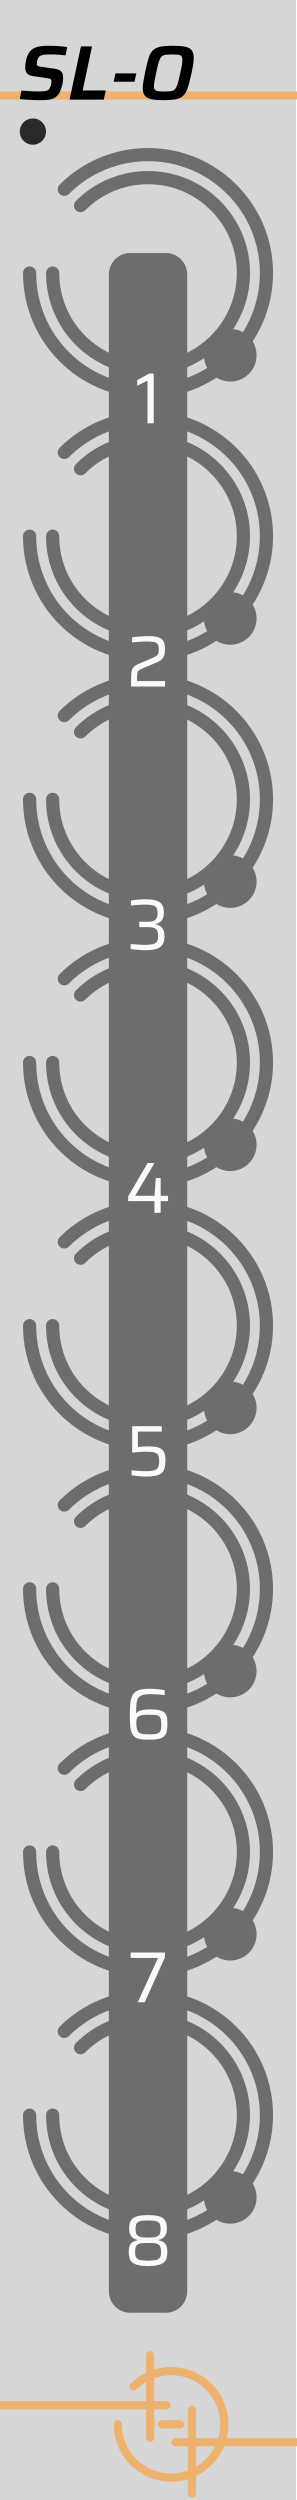
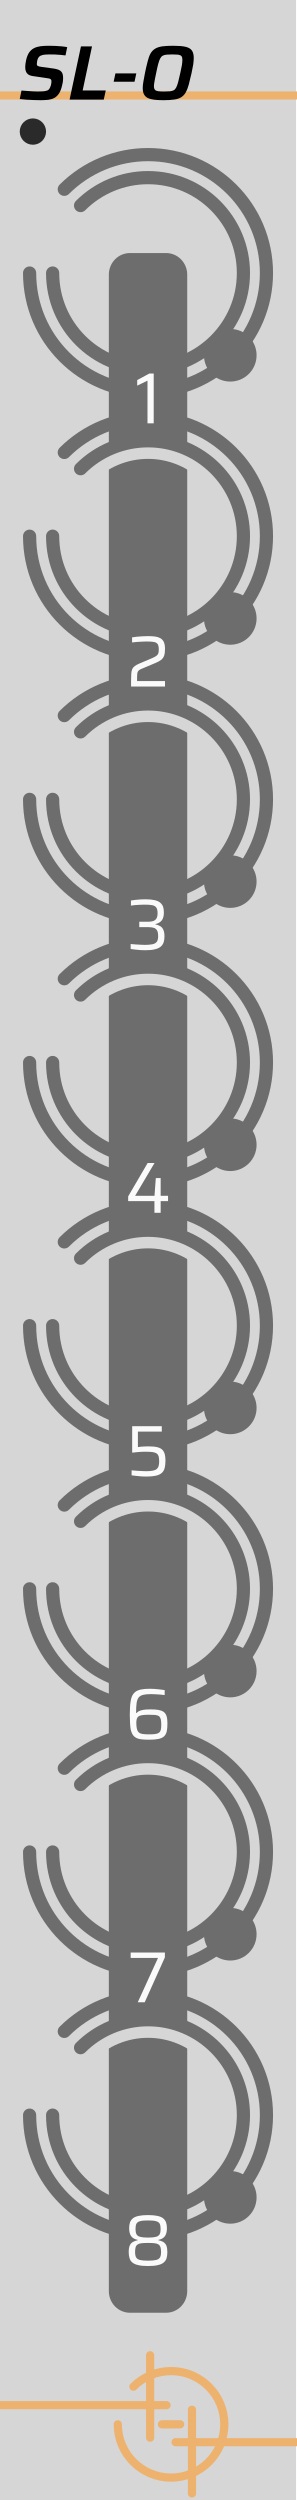
<svg xmlns="http://www.w3.org/2000/svg" width="100%" height="100%" viewBox="0 0 45 380" version="1.1" xml:space="preserve" style="fill-rule:evenodd;clip-rule:evenodd;stroke-linecap:round;stroke-linejoin:round;stroke-miterlimit:1.5;">
  <g id="background" transform="matrix(0.3,0,0,1,0,0)">
    <rect x="0" y="0" width="150" height="380" style="fill:rgb(214,214,214);" />
  </g>
  <g id="output" transform="matrix(1,0,0,1,-101,-10)">
    <g id="controls-background" transform="matrix(1,0,0,1,97,0)">
      <g transform="matrix(0.78158,0,0,0.916412,5.85871,29.4938)">
        <path d="M33.447,24.286L33.447,358.743C33.447,360.399 31.87,361.744 29.928,361.744L22.891,361.744C20.949,361.744 19.373,360.399 19.373,358.743L19.373,24.286C19.373,22.63 20.949,21.285 22.891,21.285L29.928,21.285C31.87,21.285 33.447,22.63 33.447,24.286Z" style="fill:rgb(109,109,109);stroke:rgb(109,109,109);stroke-width:1.17px;" />
+       </g>
+       <g id="in-8-cutout" transform="matrix(1.1087,0,0,1.1087,-2.88043,-22.7283)">
+         <path d="M34.632,311.368C32.475,309.212 29.55,308 26.5,308C23.45,308 20.525,309.212 18.368,311.368C20.525,309.212 23.45,308 26.5,308C29.55,308 32.475,309.212 34.632,311.368Z" style="fill:none;stroke:rgb(214,214,214);stroke-width:1.8px;stroke-linecap:butt;stroke-miterlimit:2;" />
+       </g>
+       <g id="in-7-cutout" transform="matrix(1.1087,0,0,1.1087,-2.88043,-62.7283)">
+         <path d="M34.632,311.368C32.475,309.212 29.55,308 26.5,308C23.45,308 20.525,309.212 18.368,311.368C20.525,309.212 23.45,308 26.5,308C29.55,308 32.475,309.212 34.632,311.368Z" style="fill:none;stroke:rgb(214,214,214);stroke-width:1.8px;stroke-linecap:butt;stroke-miterlimit:2;" />
+       </g>
+       <g id="in-6-cutout" transform="matrix(1.1087,0,0,1.1087,-2.88043,-102.728)">
+         <path d="M34.632,311.368C32.475,309.212 29.55,308 26.5,308C23.45,308 20.525,309.212 18.368,311.368C20.525,309.212 23.45,308 26.5,308C29.55,308 32.475,309.212 34.632,311.368Z" style="fill:none;stroke:rgb(214,214,214);stroke-width:1.8px;stroke-linecap:butt;stroke-miterlimit:2;" />
+       </g>
+       <g id="in-5-cutout" transform="matrix(1.1087,0,0,1.1087,-2.88043,-142.728)">
+         <path d="M34.632,311.368C32.475,309.212 29.55,308 26.5,308C23.45,308 20.525,309.212 18.368,311.368C20.525,309.212 23.45,308 26.5,308C29.55,308 32.475,309.212 34.632,311.368Z" style="fill:none;stroke:rgb(214,214,214);stroke-width:1.8px;stroke-linecap:butt;stroke-miterlimit:2;" />
+       </g>
+       <g id="in-4-cutout" transform="matrix(1.1087,0,0,1.1087,-2.88043,-182.728)">
+         <path d="M34.632,311.368C32.475,309.212 29.55,308 26.5,308C23.45,308 20.525,309.212 18.368,311.368C20.525,309.212 23.45,308 26.5,308C29.55,308 32.475,309.212 34.632,311.368Z" style="fill:none;stroke:rgb(214,214,214);stroke-width:1.8px;stroke-linecap:butt;stroke-miterlimit:2;" />
+       </g>
+       <g id="in-3-cutout" transform="matrix(1.1087,0,0,1.1087,-2.88043,-222.728)">
+         <path d="M34.632,311.368C32.475,309.212 29.55,308 26.5,308C23.45,308 20.525,309.212 18.368,311.368C20.525,309.212 23.45,308 26.5,308C29.55,308 32.475,309.212 34.632,311.368Z" style="fill:none;stroke:rgb(214,214,214);stroke-width:1.8px;stroke-linecap:butt;stroke-miterlimit:2;" />
+       </g>
+       <g id="in-2-cutout" transform="matrix(1.1087,0,0,1.1087,-2.88043,-262.728)">
+         <path d="M34.632,311.368C32.475,309.212 29.55,308 26.5,308C23.45,308 20.525,309.212 18.368,311.368C20.525,309.212 23.45,308 26.5,308C29.55,308 32.475,309.212 34.632,311.368Z" style="fill:none;stroke:rgb(214,214,214);stroke-width:1.8px;stroke-linecap:butt;stroke-miterlimit:2;" />
      </g>
      <g id="in-8" transform="matrix(1.56522,0,0,1.56522,-14.9783,-168.587)">
        <path d="M15,319.5C15,325.851 20.149,331 26.5,331C32.847,331 38,325.847 38,319.5C38,313.153 32.847,308 26.5,308C23.45,308 20.525,309.212 18.368,311.368C20.525,309.212 23.45,308 26.5,308C32.847,308 38,313.153 38,319.5C38,325.847 32.847,331 26.5,331C20.149,331 15,325.851 15,319.5Z" style="fill:none;stroke:rgb(109,109,109);stroke-width:1.28px;stroke-linecap:butt;stroke-miterlimit:2;" />
      </g>
      <g id="in-7" transform="matrix(1.56522,0,0,1.56522,-14.9783,-145.978)">
        <path d="M15,279.5C15,285.851 20.149,291 26.5,291C32.847,291 38,285.847 38,279.5C38,273.153 32.847,268 26.5,268C23.45,268 20.525,269.212 18.368,271.368C20.525,269.212 23.45,268 26.5,268C32.847,268 38,273.153 38,279.5C38,285.847 32.847,291 26.5,291C20.149,291 15,285.851 15,279.5Z" style="fill:none;stroke:rgb(109,109,109);stroke-width:1.28px;stroke-linecap:butt;stroke-miterlimit:2;" />
      </g>
      <g id="in-6" transform="matrix(1.56522,0,0,1.56522,-14.9783,-123.37)">
        <path d="M15,239.5C15,245.851 20.149,251 26.5,251C32.847,251 38,245.847 38,239.5C38,233.153 32.847,228 26.5,228C23.45,228 20.525,229.212 18.368,231.368C20.525,229.212 23.45,228 26.5,228C32.847,228 38,233.153 38,239.5C38,245.847 32.847,251 26.5,251C20.149,251 15,245.851 15,239.5Z" style="fill:none;stroke:rgb(109,109,109);stroke-width:1.28px;stroke-linecap:butt;stroke-miterlimit:2;" />
      </g>
      <g id="in-5" transform="matrix(1.56522,0,0,1.56522,-14.9783,-100.761)">
        <path d="M15,199.5C15,205.851 20.149,211 26.5,211C32.847,211 38,205.847 38,199.5C38,193.153 32.847,188 26.5,188C23.45,188 20.525,189.212 18.368,191.368C20.525,189.212 23.45,188 26.5,188C32.847,188 38,193.153 38,199.5C38,205.847 32.847,211 26.5,211C20.149,211 15,205.851 15,199.5Z" style="fill:none;stroke:rgb(109,109,109);stroke-width:1.28px;stroke-linecap:butt;stroke-miterlimit:2;" />
      </g>
      <g id="in-4" transform="matrix(1.56522,0,0,1.56522,-14.9783,-78.1522)">
        <path d="M15,159.5C15,165.851 20.149,171 26.5,171C32.847,171 38,165.847 38,159.5C38,153.153 32.847,148 26.5,148C23.45,148 20.525,149.212 18.368,151.368C20.525,149.212 23.45,148 26.5,148C32.847,148 38,153.153 38,159.5C38,165.847 32.847,171 26.5,171C20.149,171 15,165.851 15,159.5Z" style="fill:none;stroke:rgb(109,109,109);stroke-width:1.28px;stroke-linecap:butt;stroke-miterlimit:2;" />
      </g>
      <g id="in-3" transform="matrix(1.56522,0,0,1.56522,-14.9783,-55.5435)">
        <path d="M15,119.5C15,125.851 20.149,131 26.5,131C32.847,131 38,125.847 38,119.5C38,113.153 32.847,108 26.5,108C23.45,108 20.525,109.212 18.368,111.368C20.525,109.212 23.45,108 26.5,108C32.847,108 38,113.153 38,119.5C38,125.847 32.847,131 26.5,131C20.149,131 15,125.851 15,119.5Z" style="fill:none;stroke:rgb(109,109,109);stroke-width:1.28px;stroke-linecap:butt;stroke-miterlimit:2;" />
      </g>
      <g id="in-2" transform="matrix(1.56522,0,0,1.56522,-14.9783,-32.9348)">
        <path d="M15,79.5C15,85.851 20.149,91 26.5,91C32.847,91 38,85.847 38,79.5C38,73.153 32.847,68 26.5,68C23.45,68 20.525,69.212 18.368,71.368C20.525,69.212 23.45,68 26.5,68C32.847,68 38,73.153 38,79.5C38,85.847 32.847,91 26.5,91C20.149,91 15,85.851 15,79.5Z" style="fill:none;stroke:rgb(109,109,109);stroke-width:1.28px;stroke-linecap:butt;stroke-miterlimit:2;" />
      </g>
      <g id="in-1" transform="matrix(1.56522,0,0,1.56522,-14.9783,-10.3261)">
        <path d="M15,39.5C15,45.851 20.149,51 26.5,51C32.847,51 38,45.847 38,39.5C38,33.153 32.847,28 26.5,28C23.45,28 20.525,29.212 18.368,31.368C20.525,29.212 23.45,28 26.5,28C32.847,28 38,33.153 38,39.5C38,45.847 32.847,51 26.5,51C20.149,51 15,45.851 15,39.5Z" style="fill:none;stroke:rgb(109,109,109);stroke-width:1.28px;stroke-linecap:butt;stroke-miterlimit:2;" />
      </g>
      <g id="in-81" transform="matrix(1.26087,0,0,1.26087,-6.91304,-71.3478)">
        <path d="M15,319.5C15,325.851 20.149,331 26.5,331C32.847,331 38,325.847 38,319.5C38,313.153 32.847,308 26.5,308C23.45,308 20.525,309.212 18.368,311.368C20.525,309.212 23.45,308 26.5,308C32.847,308 38,313.153 38,319.5C38,325.847 32.847,331 26.5,331C20.149,331 15,325.851 15,319.5Z" style="fill:none;stroke:rgb(109,109,109);stroke-width:1.59px;stroke-linecap:butt;stroke-miterlimit:2;" />
      </g>
      <g id="in-71" transform="matrix(1.26087,0,0,1.26087,-6.91304,-60.9131)">
        <path d="M15,279.5C15,285.851 20.149,291 26.5,291C32.847,291 38,285.847 38,279.5C38,273.153 32.847,268 26.5,268C23.45,268 20.525,269.212 18.368,271.368C20.525,269.212 23.45,268 26.5,268C32.847,268 38,273.153 38,279.5C38,285.847 32.847,291 26.5,291C20.149,291 15,285.851 15,279.5Z" style="fill:none;stroke:rgb(109,109,109);stroke-width:1.59px;stroke-linecap:butt;stroke-miterlimit:2;" />
      </g>
      <g id="in-61" transform="matrix(1.26087,0,0,1.26087,-6.91304,-50.4783)">
        <path d="M15,239.5C15,245.851 20.149,251 26.5,251C32.847,251 38,245.847 38,239.5C38,233.153 32.847,228 26.5,228C23.45,228 20.525,229.212 18.368,231.368C20.525,229.212 23.45,228 26.5,228C32.847,228 38,233.153 38,239.5C38,245.847 32.847,251 26.5,251C20.149,251 15,245.851 15,239.5Z" style="fill:none;stroke:rgb(109,109,109);stroke-width:1.59px;stroke-linecap:butt;stroke-miterlimit:2;" />
      </g>
      <g id="in-51" transform="matrix(1.26087,0,0,1.26087,-6.91304,-40.0435)">
        <path d="M15,199.5C15,205.851 20.149,211 26.5,211C32.847,211 38,205.847 38,199.5C38,193.153 32.847,188 26.5,188C23.45,188 20.525,189.212 18.368,191.368C20.525,189.212 23.45,188 26.5,188C32.847,188 38,193.153 38,199.5C38,205.847 32.847,211 26.5,211C20.149,211 15,205.851 15,199.5Z" style="fill:none;stroke:rgb(109,109,109);stroke-width:1.59px;stroke-linecap:butt;stroke-miterlimit:2;" />
      </g>
      <g id="in-41" transform="matrix(1.26087,0,0,1.26087,-6.91304,-29.6087)">
        <path d="M15,159.5C15,165.851 20.149,171 26.5,171C32.847,171 38,165.847 38,159.5C38,153.153 32.847,148 26.5,148C23.45,148 20.525,149.212 18.368,151.368C20.525,149.212 23.45,148 26.5,148C32.847,148 38,153.153 38,159.5C38,165.847 32.847,171 26.5,171C20.149,171 15,165.851 15,159.5Z" style="fill:none;stroke:rgb(109,109,109);stroke-width:1.59px;stroke-linecap:butt;stroke-miterlimit:2;" />
      </g>
      <g id="in-31" transform="matrix(1.26087,0,0,1.26087,-6.91304,-19.1739)">
        <path d="M15,119.5C15,125.851 20.149,131 26.5,131C32.847,131 38,125.847 38,119.5C38,113.153 32.847,108 26.5,108C23.45,108 20.525,109.212 18.368,111.368C20.525,109.212 23.45,108 26.5,108C32.847,108 38,113.153 38,119.5C38,125.847 32.847,131 26.5,131C20.149,131 15,125.851 15,119.5Z" style="fill:none;stroke:rgb(109,109,109);stroke-width:1.59px;stroke-linecap:butt;stroke-miterlimit:2;" />
      </g>
      <g id="in-21" transform="matrix(1.26087,0,0,1.26087,-6.91304,-8.73914)">
        <path d="M15,79.5C15,85.851 20.149,91 26.5,91C32.847,91 38,85.847 38,79.5C38,73.153 32.847,68 26.5,68C23.45,68 20.525,69.212 18.368,71.368C20.525,69.212 23.45,68 26.5,68C32.847,68 38,73.153 38,79.5C38,85.847 32.847,91 26.5,91C20.149,91 15,85.851 15,79.5Z" style="fill:none;stroke:rgb(109,109,109);stroke-width:1.59px;stroke-linecap:butt;stroke-miterlimit:2;" />
      </g>
      <g id="in-11" transform="matrix(1.26087,0,0,1.26087,-6.91304,1.69564)">
        <path d="M15,39.5C15,45.851 20.149,51 26.5,51C32.847,51 38,45.847 38,39.5C38,33.153 32.847,28 26.5,28C23.45,28 20.525,29.212 18.368,31.368C20.525,29.212 23.45,28 26.5,28C32.847,28 38,33.153 38,39.5C38,45.847 32.847,51 26.5,51C20.149,51 15,45.851 15,39.5Z" style="fill:none;stroke:rgb(109,109,109);stroke-width:1.59px;stroke-linecap:butt;stroke-miterlimit:2;" />
      </g>
      <g id="in-7-led" transform="matrix(0.304348,0,0,0.304348,30.9348,291.978)">
        <circle cx="26.5" cy="39.5" r="11.5" style="fill:rgb(109,109,109);stroke:rgb(109,109,109);stroke-width:3.29px;stroke-linecap:butt;stroke-miterlimit:2;" />
      </g>
      <g id="in-8-led" transform="matrix(0.304348,0,0,0.304348,30.9348,331.978)">
        <circle cx="26.5" cy="39.5" r="11.5" style="fill:rgb(109,109,109);stroke:rgb(109,109,109);stroke-width:3.29px;stroke-linecap:butt;stroke-miterlimit:2;" />
      </g>
      <g id="in-6-led" transform="matrix(0.304348,0,0,0.304348,30.9348,251.978)">
        <circle cx="26.5" cy="39.5" r="11.5" style="fill:rgb(109,109,109);stroke:rgb(109,109,109);stroke-width:3.29px;stroke-linecap:butt;stroke-miterlimit:2;" />
      </g>
      <g id="in-5-led" transform="matrix(0.304348,0,0,0.304348,30.9348,211.978)">
        <circle cx="26.5" cy="39.5" r="11.5" style="fill:rgb(109,109,109);stroke:rgb(109,109,109);stroke-width:3.29px;stroke-linecap:butt;stroke-miterlimit:2;" />
      </g>
      <g id="in-4-led" transform="matrix(0.304348,0,0,0.304348,30.9348,171.978)">
        <circle cx="26.5" cy="39.5" r="11.5" style="fill:rgb(109,109,109);stroke:rgb(109,109,109);stroke-width:3.29px;stroke-linecap:butt;stroke-miterlimit:2;" />
      </g>
      <g id="in-3-led" transform="matrix(0.304348,0,0,0.304348,30.9348,131.978)">
        <circle cx="26.5" cy="39.5" r="11.5" style="fill:rgb(109,109,109);stroke:rgb(109,109,109);stroke-width:3.29px;stroke-linecap:butt;stroke-miterlimit:2;" />
      </g>
      <g id="in-2-led" transform="matrix(0.304348,0,0,0.304348,30.9348,91.9783)">
        <circle cx="26.5" cy="39.5" r="11.5" style="fill:rgb(109,109,109);stroke:rgb(109,109,109);stroke-width:3.29px;stroke-linecap:butt;stroke-miterlimit:2;" />
      </g>
      <g id="in-1-led" transform="matrix(0.304348,0,0,0.304348,30.9348,51.9783)">
        <circle cx="26.5" cy="39.5" r="11.5" style="fill:rgb(109,109,109);stroke:rgb(109,109,109);stroke-width:3.29px;stroke-linecap:butt;stroke-miterlimit:2;" />
      </g>
    </g>
    <g id="text" transform="matrix(1,0,0,1,42.4702,15)">
      <g transform="matrix(1,0,0,1,81.0358,339.348)">
        <g transform="matrix(11,0,0,11,-3.7565,0)">
          <path d="M0.341,0.008C0.285,0.008 0.239,0.004 0.204,-0.005C0.169,-0.013 0.142,-0.025 0.123,-0.042C0.104,-0.058 0.092,-0.078 0.085,-0.102C0.078,-0.125 0.074,-0.153 0.074,-0.184C0.074,-0.223 0.079,-0.254 0.089,-0.276C0.098,-0.297 0.112,-0.313 0.131,-0.324C0.15,-0.335 0.172,-0.343 0.199,-0.349L0.199,-0.353C0.158,-0.361 0.128,-0.378 0.109,-0.403C0.09,-0.428 0.08,-0.465 0.08,-0.515C0.08,-0.546 0.084,-0.572 0.092,-0.595C0.1,-0.618 0.114,-0.636 0.133,-0.652C0.152,-0.667 0.179,-0.678 0.213,-0.685C0.247,-0.692 0.29,-0.696 0.341,-0.696C0.392,-0.696 0.435,-0.692 0.469,-0.685C0.503,-0.678 0.53,-0.667 0.549,-0.652C0.568,-0.636 0.582,-0.618 0.59,-0.595C0.598,-0.572 0.602,-0.546 0.602,-0.515C0.602,-0.465 0.592,-0.428 0.573,-0.403C0.554,-0.378 0.524,-0.361 0.483,-0.353L0.483,-0.349C0.51,-0.343 0.533,-0.335 0.552,-0.324C0.57,-0.313 0.584,-0.297 0.594,-0.276C0.603,-0.254 0.608,-0.223 0.608,-0.184C0.608,-0.153 0.604,-0.125 0.598,-0.102C0.591,-0.078 0.578,-0.058 0.559,-0.042C0.54,-0.025 0.513,-0.013 0.478,-0.005C0.443,0.004 0.398,0.008 0.341,0.008ZM0.341,-0.066C0.387,-0.066 0.423,-0.069 0.449,-0.075C0.475,-0.08 0.494,-0.092 0.505,-0.109C0.516,-0.126 0.521,-0.152 0.521,-0.187C0.521,-0.214 0.518,-0.236 0.513,-0.253C0.508,-0.269 0.499,-0.281 0.486,-0.29C0.472,-0.299 0.454,-0.304 0.431,-0.307C0.408,-0.31 0.378,-0.311 0.341,-0.311C0.304,-0.311 0.274,-0.31 0.251,-0.307C0.228,-0.304 0.21,-0.299 0.197,-0.29C0.184,-0.281 0.174,-0.269 0.17,-0.253C0.165,-0.236 0.162,-0.214 0.162,-0.187C0.162,-0.152 0.167,-0.126 0.178,-0.109C0.189,-0.092 0.207,-0.08 0.233,-0.075C0.259,-0.069 0.295,-0.066 0.341,-0.066ZM0.341,-0.385C0.388,-0.385 0.424,-0.388 0.449,-0.395C0.474,-0.401 0.491,-0.413 0.501,-0.43C0.51,-0.447 0.515,-0.471 0.515,-0.503C0.515,-0.535 0.511,-0.56 0.502,-0.577C0.493,-0.594 0.475,-0.605 0.451,-0.612C0.426,-0.619 0.389,-0.622 0.341,-0.622C0.293,-0.622 0.257,-0.619 0.232,-0.612C0.207,-0.605 0.19,-0.594 0.181,-0.577C0.172,-0.56 0.168,-0.535 0.168,-0.503C0.168,-0.471 0.173,-0.447 0.182,-0.43C0.191,-0.413 0.209,-0.401 0.234,-0.395C0.259,-0.388 0.294,-0.385 0.341,-0.385Z" style="fill:rgb(250,250,250);fill-rule:nonzero;" />
        </g>
      </g>
      <g transform="matrix(1,0,0,1,81.0358,299.348)">
        <g transform="matrix(11,0,0,11,-3.0965,0)">
          <path d="M0.139,-0L0.419,-0.613L0.041,-0.613L0.041,-0.688L0.514,-0.688L0.514,-0.621L0.235,-0L0.139,-0Z" style="fill:rgb(250,250,250);fill-rule:nonzero;" />
        </g>
      </g>
      <g transform="matrix(1,0,0,1,81.0358,259.348)">
        <g transform="matrix(11,0,0,11,-3.6135,0)">
          <path d="M0.347,0.008C0.301,0.008 0.262,0.006 0.23,0.002C0.197,-0.003 0.17,-0.012 0.15,-0.027C0.129,-0.041 0.112,-0.063 0.101,-0.093C0.094,-0.108 0.089,-0.127 0.086,-0.15C0.083,-0.173 0.08,-0.2 0.079,-0.231C0.077,-0.262 0.076,-0.297 0.076,-0.337C0.076,-0.374 0.077,-0.407 0.079,-0.437C0.08,-0.467 0.083,-0.494 0.087,-0.517C0.09,-0.54 0.095,-0.561 0.101,-0.579C0.112,-0.61 0.129,-0.634 0.15,-0.651C0.171,-0.668 0.199,-0.679 0.232,-0.686C0.265,-0.693 0.306,-0.696 0.354,-0.696C0.371,-0.696 0.392,-0.695 0.415,-0.694C0.438,-0.692 0.462,-0.69 0.487,-0.687C0.511,-0.684 0.535,-0.681 0.558,-0.678L0.558,-0.609C0.537,-0.612 0.516,-0.614 0.493,-0.616C0.47,-0.617 0.448,-0.619 0.427,-0.62C0.405,-0.621 0.387,-0.622 0.372,-0.622C0.325,-0.622 0.288,-0.619 0.261,-0.612C0.233,-0.605 0.212,-0.593 0.198,-0.575C0.184,-0.557 0.175,-0.531 0.17,-0.497C0.165,-0.462 0.163,-0.417 0.163,-0.361L0.169,-0.361C0.176,-0.369 0.187,-0.377 0.2,-0.385C0.213,-0.392 0.233,-0.399 0.259,-0.404C0.284,-0.409 0.319,-0.411 0.362,-0.411C0.404,-0.411 0.44,-0.409 0.47,-0.404C0.5,-0.399 0.524,-0.39 0.543,-0.377C0.562,-0.364 0.575,-0.344 0.584,-0.319C0.592,-0.294 0.596,-0.26 0.596,-0.218C0.596,-0.174 0.593,-0.137 0.587,-0.108C0.58,-0.079 0.568,-0.056 0.55,-0.039C0.532,-0.022 0.507,-0.01 0.474,-0.003C0.441,0.004 0.399,0.008 0.347,0.008ZM0.339,-0.066C0.374,-0.066 0.402,-0.067 0.425,-0.07C0.448,-0.073 0.465,-0.079 0.478,-0.088C0.491,-0.097 0.499,-0.11 0.504,-0.127C0.509,-0.144 0.511,-0.168 0.511,-0.199C0.511,-0.231 0.509,-0.256 0.504,-0.275C0.499,-0.294 0.491,-0.308 0.479,-0.317C0.467,-0.326 0.45,-0.331 0.427,-0.334C0.404,-0.336 0.375,-0.337 0.339,-0.337C0.3,-0.337 0.268,-0.335 0.245,-0.331C0.222,-0.327 0.204,-0.321 0.194,-0.312C0.183,-0.303 0.175,-0.291 0.172,-0.277C0.168,-0.263 0.166,-0.246 0.166,-0.226C0.166,-0.189 0.169,-0.16 0.175,-0.139C0.18,-0.118 0.19,-0.102 0.203,-0.091C0.216,-0.08 0.233,-0.074 0.255,-0.071C0.277,-0.068 0.305,-0.066 0.339,-0.066Z" style="fill:rgb(250,250,250);fill-rule:nonzero;" />
        </g>
      </g>
      <g transform="matrix(1,0,0,1,81.0358,219.348)">
        <g transform="matrix(11,0,0,11,-3.4045,0)">
          <path d="M0.287,0.008C0.266,0.008 0.244,0.007 0.219,0.006C0.194,0.004 0.17,0.002 0.146,-0.001C0.122,-0.003 0.101,-0.006 0.082,-0.009L0.082,-0.078C0.105,-0.076 0.129,-0.074 0.154,-0.072C0.179,-0.07 0.202,-0.069 0.224,-0.068C0.246,-0.067 0.265,-0.066 0.281,-0.066C0.318,-0.066 0.349,-0.068 0.373,-0.073C0.396,-0.077 0.415,-0.084 0.428,-0.095C0.44,-0.105 0.45,-0.119 0.455,-0.137C0.46,-0.154 0.463,-0.176 0.463,-0.203C0.463,-0.232 0.46,-0.256 0.455,-0.274C0.449,-0.291 0.439,-0.304 0.425,-0.313C0.41,-0.322 0.39,-0.328 0.365,-0.331C0.34,-0.334 0.307,-0.335 0.267,-0.335C0.254,-0.335 0.237,-0.335 0.218,-0.334C0.198,-0.333 0.177,-0.331 0.155,-0.329C0.133,-0.327 0.111,-0.325 0.09,-0.322L0.09,-0.688L0.499,-0.688L0.499,-0.613L0.169,-0.613L0.169,-0.399C0.182,-0.401 0.198,-0.403 0.216,-0.405C0.233,-0.406 0.251,-0.407 0.27,-0.408C0.288,-0.409 0.305,-0.409 0.321,-0.409C0.37,-0.409 0.41,-0.405 0.44,-0.397C0.47,-0.389 0.493,-0.377 0.509,-0.36C0.524,-0.343 0.535,-0.322 0.541,-0.298C0.547,-0.273 0.55,-0.245 0.55,-0.213C0.55,-0.172 0.546,-0.138 0.539,-0.11C0.531,-0.081 0.518,-0.059 0.499,-0.042C0.48,-0.025 0.453,-0.012 0.419,-0.004C0.385,0.004 0.341,0.008 0.287,0.008Z" style="fill:rgb(250,250,250);fill-rule:nonzero;" />
        </g>
      </g>
      <g transform="matrix(1,0,0,1,81.0358,179.348)">
        <g transform="matrix(11,0,0,11,-3.531,0)">
          <path d="M0.409,-0L0.409,-0.161L0.046,-0.161L0.046,-0.227L0.315,-0.688L0.41,-0.688L0.142,-0.235L0.41,-0.235L0.428,-0.48L0.495,-0.48L0.495,-0.235L0.597,-0.235L0.597,-0.161L0.495,-0.161L0.495,-0L0.409,-0Z" style="fill:rgb(250,250,250);fill-rule:nonzero;" />
        </g>
      </g>
      <g transform="matrix(1,0,0,1,81.0358,139.348)">
        <g transform="matrix(11,0,0,11,-3.3055,0)">
          <path d="M0.264,0.008C0.243,0.008 0.221,0.007 0.196,0.006C0.171,0.004 0.146,0.002 0.123,-0.001C0.099,-0.004 0.078,-0.006 0.06,-0.009L0.06,-0.078C0.083,-0.076 0.106,-0.074 0.131,-0.072C0.156,-0.07 0.179,-0.069 0.201,-0.068C0.223,-0.067 0.242,-0.066 0.258,-0.066C0.297,-0.066 0.331,-0.069 0.358,-0.074C0.385,-0.079 0.406,-0.09 0.42,-0.107C0.433,-0.124 0.44,-0.15 0.44,-0.187C0.44,-0.218 0.436,-0.242 0.427,-0.261C0.418,-0.279 0.404,-0.292 0.385,-0.3C0.366,-0.307 0.34,-0.311 0.308,-0.311L0.179,-0.311L0.179,-0.386L0.308,-0.386C0.331,-0.386 0.351,-0.389 0.37,-0.395C0.389,-0.401 0.404,-0.412 0.415,-0.429C0.426,-0.446 0.432,-0.47 0.432,-0.503C0.432,-0.539 0.426,-0.565 0.414,-0.582C0.402,-0.599 0.383,-0.61 0.356,-0.615C0.329,-0.62 0.293,-0.622 0.248,-0.622C0.23,-0.622 0.21,-0.621 0.188,-0.62C0.166,-0.619 0.144,-0.617 0.123,-0.616C0.101,-0.614 0.081,-0.612 0.064,-0.609L0.064,-0.679C0.082,-0.682 0.103,-0.685 0.126,-0.688C0.149,-0.69 0.173,-0.692 0.198,-0.694C0.223,-0.695 0.245,-0.696 0.265,-0.696C0.314,-0.696 0.354,-0.692 0.387,-0.685C0.42,-0.678 0.446,-0.667 0.465,-0.652C0.484,-0.637 0.498,-0.619 0.507,-0.596C0.515,-0.573 0.519,-0.546 0.519,-0.515C0.519,-0.465 0.509,-0.428 0.489,-0.403C0.468,-0.378 0.439,-0.362 0.402,-0.353L0.402,-0.349C0.427,-0.344 0.449,-0.336 0.468,-0.325C0.487,-0.314 0.501,-0.297 0.512,-0.274C0.522,-0.251 0.527,-0.221 0.527,-0.184C0.527,-0.155 0.524,-0.128 0.517,-0.105C0.509,-0.081 0.497,-0.061 0.478,-0.044C0.459,-0.027 0.433,-0.014 0.399,-0.006C0.364,0.004 0.319,0.008 0.264,0.008Z" style="fill:rgb(250,250,250);fill-rule:nonzero;" />
        </g>
      </g>
      <g transform="matrix(1,0,0,1,81.0358,99.348)">
        <g transform="matrix(11,0,0,11,-3.355,0)">
          <path d="M0.07,-0L0.07,-0.08C0.07,-0.118 0.071,-0.15 0.073,-0.176C0.074,-0.201 0.079,-0.222 0.086,-0.239C0.093,-0.256 0.105,-0.27 0.121,-0.282C0.136,-0.294 0.158,-0.306 0.187,-0.318L0.368,-0.395C0.392,-0.406 0.41,-0.416 0.422,-0.425C0.434,-0.434 0.442,-0.446 0.447,-0.459C0.451,-0.472 0.453,-0.49 0.453,-0.512C0.453,-0.544 0.448,-0.568 0.439,-0.584C0.429,-0.599 0.412,-0.61 0.388,-0.615C0.363,-0.62 0.329,-0.622 0.284,-0.622C0.268,-0.622 0.249,-0.621 0.226,-0.62C0.203,-0.619 0.179,-0.617 0.154,-0.616C0.129,-0.614 0.106,-0.612 0.084,-0.609L0.084,-0.679C0.103,-0.682 0.126,-0.685 0.152,-0.688C0.177,-0.69 0.204,-0.692 0.232,-0.694C0.259,-0.695 0.285,-0.696 0.31,-0.696C0.342,-0.696 0.372,-0.694 0.399,-0.691C0.426,-0.688 0.451,-0.68 0.472,-0.669C0.493,-0.658 0.51,-0.64 0.522,-0.617C0.533,-0.593 0.539,-0.561 0.539,-0.521C0.539,-0.481 0.535,-0.449 0.527,-0.426C0.518,-0.402 0.505,-0.383 0.487,-0.369C0.468,-0.354 0.444,-0.341 0.414,-0.328L0.208,-0.241C0.191,-0.234 0.178,-0.225 0.171,-0.216C0.163,-0.207 0.158,-0.195 0.156,-0.18C0.154,-0.165 0.153,-0.145 0.153,-0.122L0.153,-0.075L0.539,-0.075L0.539,-0L0.07,-0Z" style="fill:rgb(250,250,250);fill-rule:nonzero;" />
        </g>
      </g>
      <g transform="matrix(1,0,0,1,81.0358,59.348)">
        <g transform="matrix(11,0,0,11,-2.068,0)">
          <path d="M0.18,-0L0.18,-0.59L0.038,-0.521L0.038,-0.598L0.205,-0.688L0.266,-0.688L0.266,-0L0.18,-0Z" style="fill:rgb(250,250,250);fill-rule:nonzero;" />
        </g>
      </g>
    </g>
  </g>
  <g id="LED" transform="matrix(0.596842,0,0,1.70526,-38.0289,-7.71429)">
    <ellipse cx="72.094" cy="16.252" rx="3.351" ry="1.173" style="fill:rgb(42,42,42);" />
  </g>
  <g id="not-things-lines" transform="matrix(0.00411803,0,0,0.00411803,-22.2673,355.894)">
    <g transform="matrix(0.978109,0,0,0.959074,7233.25,-101.159)">
      <path d="M4760,3985L9305.27,3985" style="fill:none;stroke:rgb(238,178,111);stroke-width:313.37px;" />
    </g>
    <g transform="matrix(0.970692,0,0,0.959074,7272.62,-101.159)">
      <path d="M4410,2560L-1921.67,2560" style="fill:none;stroke:rgb(238,178,111);stroke-width:314.58px;" />
    </g>
    <g transform="matrix(0.96045,0,0,0.96045,7473.62,-1632.04)">
      <path d="M5226.34,4325L5226.34,7541.25" style="fill:none;stroke:rgb(238,178,111);stroke-width:316.04px;" />
    </g>
    <g transform="matrix(0.959074,0,0,0.960269,7146.63,-1632.54)">
      <path d="M3964.79,5400L3964.79,2232.68" style="fill:none;stroke:rgb(238,178,111);stroke-width:316.3px;" />
    </g>
    <g transform="matrix(0.959074,0,0,0.959074,7323.91,-101.095)">
      <path d="M4235,3297L4935,3297" style="fill:none;stroke:rgb(238,178,111);stroke-width:316.5px;" />
    </g>
    <g transform="matrix(0.950864,0,0,0.950864,7164.38,-150.825)">
      <path d="M3330.5,1915.9C3704.78,1541.63 4221.7,1310 4792.3,1310C5933.49,1310 6860,2236.51 6860,3377.7C6860,4518.9 5933.49,5445.4 4792.3,5445.4C3651.1,5445.4 2724.6,4518.9 2724.6,3377.7" style="fill:none;stroke:rgb(238,178,111);stroke-width:319.23px;" />
    </g>
  </g>
  <g transform="matrix(0.00402788,0,0,0.0039495,7.51945,-1.22874)">
    <path d="M-1866.85,3985L9305.27,3985" style="fill:none;stroke:rgb(238,178,111);stroke-width:313.37px;" />
  </g>
  <g transform="matrix(1,0,0,1,-44.8166,4.90775)">
    <g transform="matrix(11.75,0,0,11.75,47.4523,10.2272)">
      <path d="M0.3,0.008C0.271,0.008 0.241,0.007 0.209,0.006C0.176,0.005 0.145,0.003 0.114,0.001C0.083,-0.002 0.056,-0.004 0.031,-0.007L0.054,-0.117C0.078,-0.115 0.103,-0.113 0.129,-0.111C0.155,-0.109 0.18,-0.107 0.205,-0.106C0.229,-0.105 0.25,-0.104 0.267,-0.104C0.289,-0.104 0.308,-0.105 0.324,-0.106C0.339,-0.107 0.353,-0.108 0.364,-0.111C0.375,-0.113 0.385,-0.116 0.394,-0.12C0.401,-0.124 0.407,-0.13 0.412,-0.137C0.417,-0.143 0.421,-0.151 0.425,-0.16C0.429,-0.169 0.432,-0.178 0.435,-0.188C0.437,-0.197 0.439,-0.207 0.44,-0.216C0.44,-0.225 0.441,-0.232 0.441,-0.238C0.441,-0.248 0.439,-0.256 0.434,-0.261C0.429,-0.266 0.421,-0.27 0.409,-0.273C0.397,-0.276 0.38,-0.278 0.358,-0.281L0.206,-0.303C0.166,-0.308 0.139,-0.321 0.124,-0.341C0.109,-0.36 0.102,-0.387 0.102,-0.421C0.102,-0.433 0.103,-0.447 0.105,-0.462C0.107,-0.476 0.11,-0.492 0.113,-0.508C0.122,-0.549 0.135,-0.583 0.152,-0.608C0.169,-0.632 0.189,-0.651 0.214,-0.664C0.238,-0.677 0.266,-0.685 0.299,-0.69C0.331,-0.694 0.367,-0.696 0.406,-0.696C0.435,-0.696 0.464,-0.695 0.494,-0.694C0.524,-0.693 0.552,-0.691 0.579,-0.688C0.606,-0.685 0.628,-0.682 0.645,-0.678L0.623,-0.571C0.604,-0.574 0.583,-0.576 0.56,-0.578C0.536,-0.58 0.512,-0.582 0.487,-0.583C0.462,-0.584 0.439,-0.584 0.417,-0.584C0.396,-0.584 0.379,-0.583 0.364,-0.582C0.349,-0.581 0.336,-0.579 0.325,-0.576C0.314,-0.573 0.305,-0.57 0.297,-0.566C0.289,-0.561 0.282,-0.555 0.276,-0.547C0.27,-0.539 0.265,-0.53 0.262,-0.52C0.259,-0.51 0.256,-0.5 0.255,-0.49C0.253,-0.48 0.252,-0.47 0.252,-0.46C0.252,-0.447 0.257,-0.438 0.267,-0.434C0.276,-0.429 0.293,-0.425 0.318,-0.422L0.465,-0.402C0.488,-0.399 0.51,-0.394 0.529,-0.387C0.548,-0.38 0.564,-0.369 0.575,-0.353C0.586,-0.337 0.592,-0.313 0.592,-0.28C0.592,-0.272 0.592,-0.264 0.591,-0.255C0.59,-0.245 0.589,-0.236 0.588,-0.225C0.586,-0.214 0.584,-0.203 0.581,-0.192C0.571,-0.145 0.558,-0.109 0.541,-0.082C0.524,-0.055 0.503,-0.035 0.48,-0.022C0.457,-0.009 0.43,-0.001 0.4,0.003C0.37,0.006 0.337,0.008 0.3,0.008Z" style="fill-rule:nonzero;" />
    </g>
    <g transform="matrix(11.75,0,0,11.75,54.9958,10.2272)">
      <path d="M0.034,-0L0.181,-0.688L0.324,-0.688L0.203,-0.118L0.502,-0.118L0.476,-0L0.034,-0Z" style="fill-rule:nonzero;" />
    </g>
    <g transform="matrix(11.75,0,0,11.75,61.4583,10.2272)">
      <path d="M0.054,-0.231L0.077,-0.339L0.347,-0.339L0.324,-0.231L0.054,-0.231Z" style="fill-rule:nonzero;" />
    </g>
    <g transform="matrix(11.75,0,0,11.75,65.8998,10.2272)">
      <path d="M0.324,0.008C0.254,0.008 0.199,0.004 0.16,-0.006C0.121,-0.014 0.093,-0.031 0.077,-0.054C0.06,-0.077 0.052,-0.108 0.052,-0.149C0.052,-0.174 0.055,-0.202 0.061,-0.235C0.066,-0.268 0.073,-0.305 0.082,-0.348C0.094,-0.405 0.105,-0.454 0.116,-0.495C0.126,-0.536 0.138,-0.569 0.153,-0.596C0.168,-0.622 0.187,-0.642 0.211,-0.657C0.234,-0.672 0.265,-0.682 0.302,-0.688C0.339,-0.693 0.386,-0.696 0.441,-0.696C0.511,-0.696 0.566,-0.692 0.605,-0.683C0.644,-0.674 0.671,-0.658 0.688,-0.635C0.704,-0.612 0.712,-0.579 0.712,-0.538C0.712,-0.513 0.709,-0.484 0.705,-0.452C0.7,-0.42 0.692,-0.383 0.683,-0.34C0.67,-0.282 0.658,-0.233 0.647,-0.192C0.636,-0.151 0.623,-0.118 0.608,-0.092C0.593,-0.066 0.574,-0.046 0.551,-0.031C0.528,-0.016 0.498,-0.006 0.462,-0.001C0.425,0.005 0.379,0.008 0.324,0.008ZM0.331,-0.104C0.361,-0.104 0.386,-0.105 0.405,-0.107C0.424,-0.109 0.44,-0.114 0.454,-0.121C0.467,-0.128 0.477,-0.141 0.486,-0.158C0.495,-0.175 0.503,-0.199 0.511,-0.229C0.519,-0.259 0.528,-0.297 0.538,-0.344C0.547,-0.384 0.554,-0.418 0.559,-0.446C0.563,-0.474 0.565,-0.497 0.565,-0.515C0.565,-0.537 0.561,-0.553 0.552,-0.563C0.543,-0.572 0.529,-0.578 0.51,-0.581C0.491,-0.583 0.465,-0.584 0.433,-0.584C0.403,-0.584 0.378,-0.583 0.359,-0.581C0.339,-0.579 0.323,-0.574 0.31,-0.567C0.297,-0.56 0.286,-0.547 0.277,-0.53C0.268,-0.513 0.26,-0.489 0.252,-0.459C0.244,-0.429 0.235,-0.391 0.226,-0.344C0.22,-0.317 0.215,-0.292 0.211,-0.271C0.206,-0.249 0.203,-0.23 0.201,-0.215C0.198,-0.199 0.197,-0.185 0.197,-0.172C0.197,-0.151 0.202,-0.135 0.211,-0.126C0.22,-0.116 0.234,-0.11 0.253,-0.108C0.272,-0.105 0.298,-0.104 0.331,-0.104Z" style="fill-rule:nonzero;" />
    </g>
  </g>
</svg>
